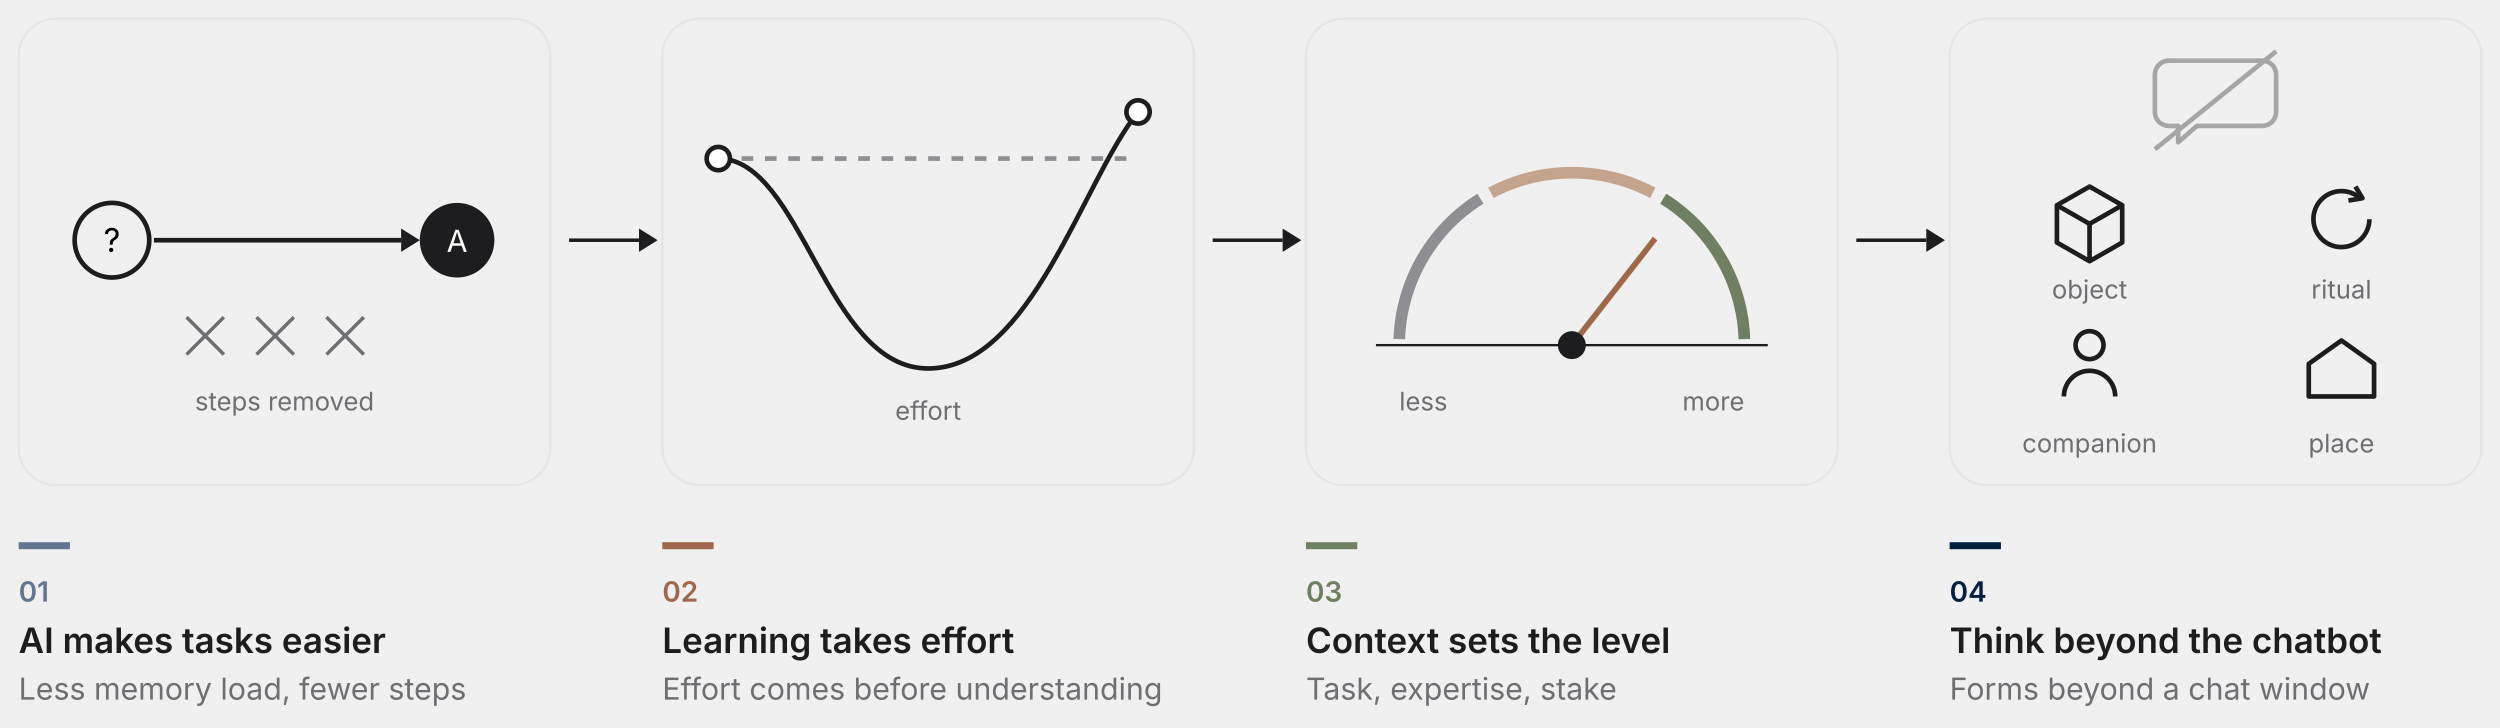
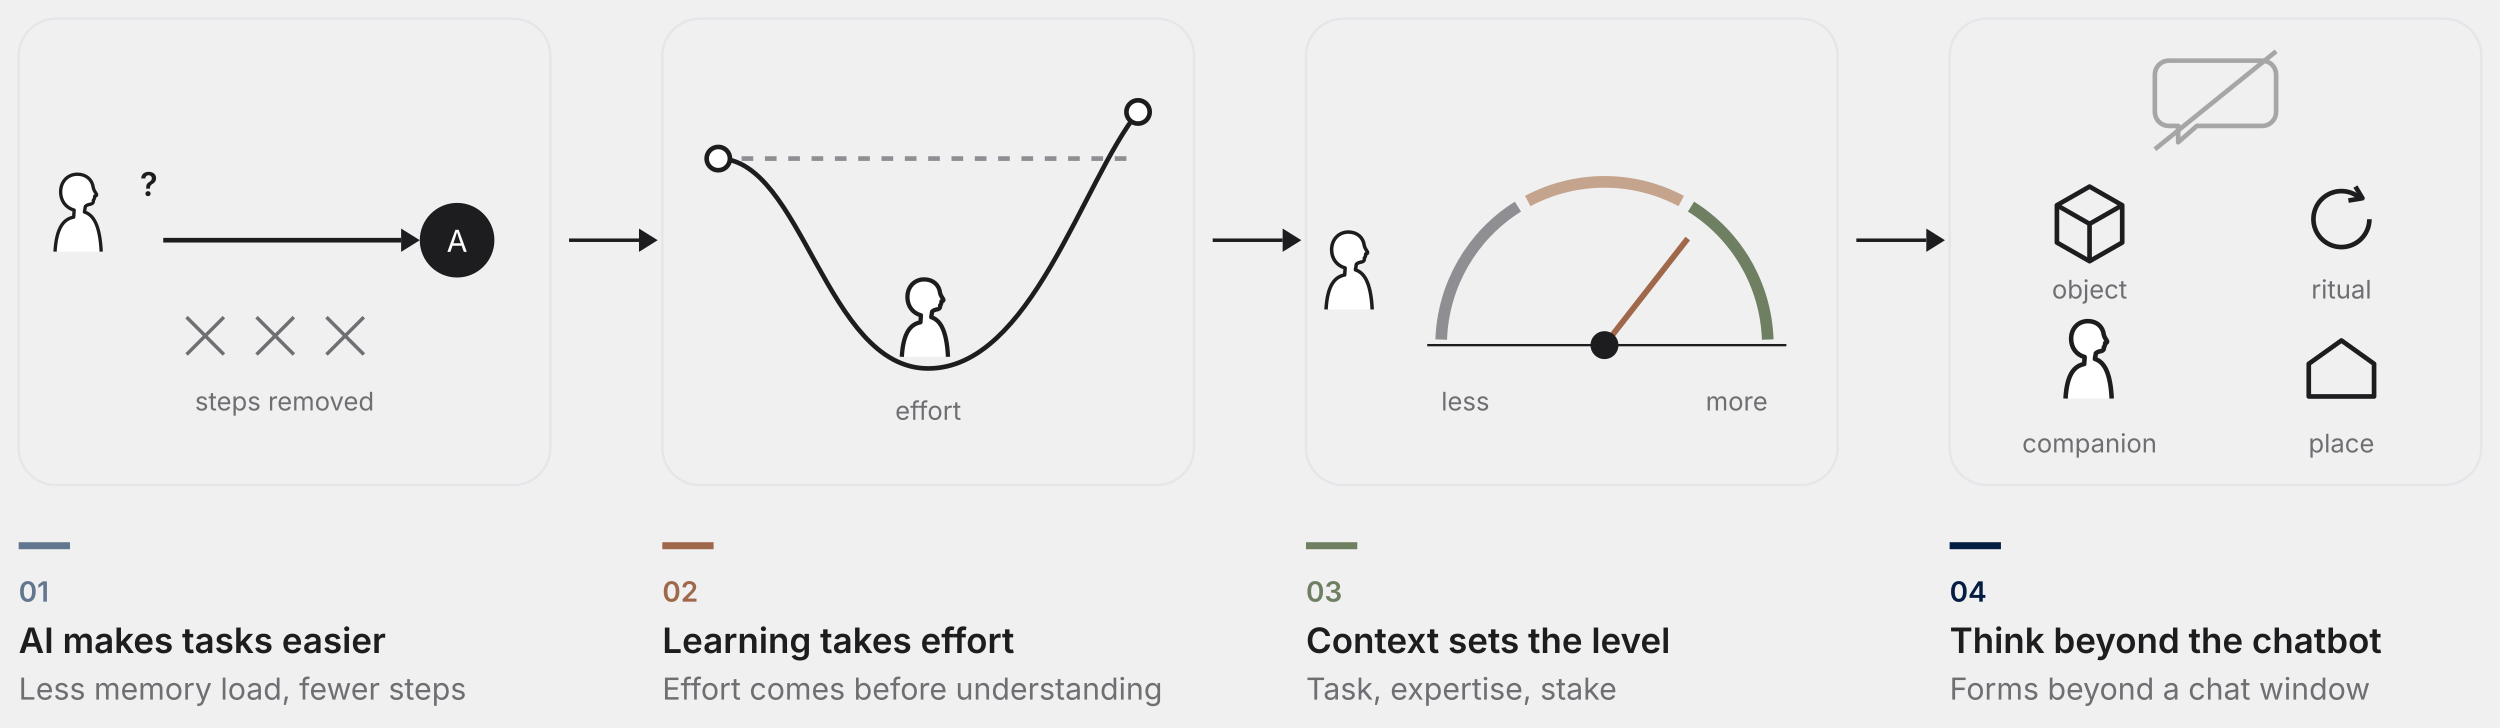
<svg xmlns="http://www.w3.org/2000/svg" viewBox="-8 52 1072 312" font-size="12" font-family="-apple-system, BlinkMacSystemFont, 'SF Pro Text', 'Helvetica Neue', Inter, Arial, sans-serif">
+   <defs>
+     <path id="pf" d="M70 470 C76 362 110 330 150 322 L152 292 C116 282 94 252 94 214 C94 168 126 138 166 138 C204 138 230 162 234 196 C236 206 242 214 248 224 C250 228 246 232 240 232 C240 240 238 246 234 250 C236 258 232 264 224 266 C214 268 206 270 200 276 L196 300 C232 312 262 350 268 470" />
+   </defs>
  <g transform="translate(0 60)">
    <rect x="0" y="0" width="228" height="200" fill="none" stroke="#e5e5ea" rx="16" />
-     <circle cx="40" cy="95" r="16" fill="none" stroke="#1d1d1f" stroke-width="2" />
-     <text x="40" y="100" text-anchor="middle" font-size="14">?</text>
+     <g transform="translate(8.6 52.9) scale(0.1)">
+       <use href="#pf" fill="#fff" stroke="#1d1d1f" stroke-width="14.4" stroke-linejoin="round" />
+     </g>
+     <text x="52" y="76" font-size="14" font-weight="600" fill="#1d1d1f">?</text>
    <circle cx="188" cy="95" r="16" fill="#1d1d1f" />
    <text x="188" y="100" text-anchor="middle" font-size="13" fill="#fff">A</text>
-     <line x1="58" y1="95" x2="164" y2="95" stroke="#1d1d1f" stroke-width="2" />
+     <line x1="62" y1="95" x2="164" y2="95" stroke="#1d1d1f" stroke-width="2" />
    <path d="M164 90 l8 5 l-8 5" fill="#1d1d1f" />
    <path d="M72 128 l16 16 M88 128 l-16 16" stroke="#6e6e73" stroke-width="1.5" />
    <path d="M102 128 l16 16 M118 128 l-16 16" stroke="#6e6e73" stroke-width="1.5" />
    <path d="M132 128 l16 16 M148 128 l-16 16" stroke="#6e6e73" stroke-width="1.5" />
    <text x="114" y="168" text-anchor="middle" font-size="11" fill="#6e6e73">steps removed</text>
    <line x1="0" y1="226" x2="22" y2="226" stroke="#63768f" stroke-width="3" />
    <text x="0" y="250" fill="#63768f" font-weight="600">01</text>
    <text x="0" y="272" font-size="15" font-weight="600" fill="#1d1d1f">AI makes tasks easier</text>
    <text x="0" y="292" font-size="13" fill="#6e6e73">Less memory load, fewer steps</text>
  </g>
  <g transform="translate(276 60)">
    <rect x="0" y="0" width="228" height="200" fill="none" stroke="#e5e5ea" rx="16" />
    <line x1="24" y1="60" x2="204" y2="60" stroke="#8e8e93" stroke-width="2" stroke-dasharray="5 5" />
    <path d="M24 60 C60 60, 70 150, 114 150 S 180 70, 204 40" fill="none" stroke="#1d1d1f" stroke-width="2" />
    <circle cx="24" cy="60" r="5" fill="#fff" stroke="#1d1d1f" stroke-width="2" />
    <circle cx="204" cy="40" r="5" fill="#fff" stroke="#1d1d1f" stroke-width="2" />
+     <g transform="translate(95.7 98) scale(0.1)">
+       <use href="#pf" fill="#fff" stroke="#1d1d1f" stroke-width="18.4" stroke-linejoin="round" />
+     </g>
    <text x="114" y="172" text-anchor="middle" font-size="11" fill="#6e6e73">effort</text>
    <line x1="0" y1="226" x2="22" y2="226" stroke="#a0684a" stroke-width="3" />
    <text x="0" y="250" fill="#a0684a" font-weight="600">02</text>
    <text x="0" y="272" font-size="15" font-weight="600" fill="#1d1d1f">Learning takes effort</text>
    <text x="0" y="292" font-size="13" fill="#6e6e73">Effort comes before understanding</text>
  </g>
  <g transform="translate(552 60)">
    <rect x="0" y="0" width="228" height="200" fill="none" stroke="#e5e5ea" rx="16" />
-     <path d="M40 137.4 A74 74 0 0 1 74.8 77.2" fill="none" stroke="#8e8e93" stroke-width="5" />
-     <path d="M79.3 74.7 A74 74 0 0 1 148.7 74.7" fill="none" stroke="#c4a48c" stroke-width="5" />
-     <path d="M153.2 77.2 A74 74 0 0 1 188 137.4" fill="none" stroke="#6f7f62" stroke-width="5" />
-     <line x1="114" y1="140" x2="149.7" y2="94.3" stroke="#a0684a" stroke-width="2.5" />
-     <circle cx="114" cy="140" r="6" fill="#1d1d1f" />
-     <line x1="30" y1="140" x2="198" y2="140" stroke="#1d1d1f" />
-     <text x="40" y="168" font-size="11" fill="#6e6e73">less</text>
-     <text x="188" y="168" text-anchor="end" font-size="11" fill="#6e6e73">more</text>
+     <path d="M58 137.6 A70 70 0 0 1 90.9 80.6" fill="none" stroke="#8e8e93" stroke-width="5" />
+     <path d="M95.1 78.2 A70 70 0 0 1 160.9 78.2" fill="none" stroke="#c4a48c" stroke-width="5" />
+     <path d="M165.1 80.6 A70 70 0 0 1 198 137.6" fill="none" stroke="#6f7f62" stroke-width="5" />
+     <line x1="128" y1="140" x2="163.7" y2="94.3" stroke="#a0684a" stroke-width="2.5" />
+     <circle cx="128" cy="140" r="6" fill="#1d1d1f" />
+     <line x1="52" y1="140" x2="206" y2="140" stroke="#1d1d1f" />
+     <g transform="translate(1.6 77.7) scale(0.1)">
+       <use href="#pf" fill="#fff" stroke="#1d1d1f" stroke-width="15.1" stroke-linejoin="round" />
+     </g>
+     <text x="58" y="168" font-size="11" fill="#6e6e73">less</text>
+     <text x="198" y="168" text-anchor="end" font-size="11" fill="#6e6e73">more</text>
    <line x1="0" y1="226" x2="22" y2="226" stroke="#6f7f62" stroke-width="3" />
    <text x="0" y="250" fill="#6f7f62" font-weight="600">03</text>
    <text x="0" y="272" font-size="15" font-weight="600" fill="#1d1d1f">Context sets the level</text>
    <text x="0" y="292" font-size="13" fill="#6e6e73">Task, expertise, stake</text>
  </g>
  <g transform="translate(828 60)">
    <rect x="0" y="0" width="228" height="200" fill="none" stroke="#e5e5ea" rx="16" />
    <g opacity=".35">
      <path d="M94 18 h40 a6 6 0 0 1 6 6 v16 a6 6 0 0 1 -6 6 h-28 l-8 7 v-7 h-4 a6 6 0 0 1 -6 -6 v-16 a6 6 0 0 1 6 -6z" fill="none" stroke="#1d1d1f" stroke-width="2" stroke-linejoin="round" />
      <line x1="88" y1="56" x2="140" y2="14" stroke="#1d1d1f" stroke-width="2" />
    </g>
    <g transform="translate(60 86)">
      <path d="M-14 -6 l14 -8 l14 8 v16 l-14 8 l-14 -8z M-14 -6 l14 8 l14 -8 M0 2 v16" fill="none" stroke="#1d1d1f" stroke-width="2" stroke-linejoin="round" />
      <text x="0" y="34" text-anchor="middle" font-size="11" fill="#6e6e73">object</text>
    </g>
    <g transform="translate(168 86)">
      <path d="M12 0 a12 12 0 1 1 -4 -9" fill="none" stroke="#1d1d1f" stroke-width="2" stroke-linejoin="round" />
      <path d="M6 -14 l3 5 l-6 1" fill="none" stroke="#1d1d1f" stroke-width="2" stroke-linejoin="round" />
      <text x="0" y="34" text-anchor="middle" font-size="11" fill="#6e6e73">ritual</text>
    </g>
    <g transform="translate(60 152)">
-       <circle cx="0" cy="-12" r="6" fill="none" stroke="#1d1d1f" stroke-width="2" stroke-linejoin="round" />
-       <path d="M-11 10 a11 11 0 0 1 22 0" fill="none" stroke="#1d1d1f" stroke-width="2" stroke-linejoin="round" />
+       <g transform="translate(-17.3 -36.1) scale(0.1)">
+         <use href="#pf" fill="#fff" stroke="#1d1d1f" stroke-width="19.5" stroke-linejoin="round" />
+       </g>
      <text x="0" y="34" text-anchor="middle" font-size="11" fill="#6e6e73">companion</text>
    </g>
    <g transform="translate(168 152)">
      <path d="M-14 10 v-14 l14 -10 l14 10 v14z" fill="none" stroke="#1d1d1f" stroke-width="2" stroke-linejoin="round" />
      <text x="0" y="34" text-anchor="middle" font-size="11" fill="#6e6e73">place</text>
    </g>
    <line x1="0" y1="226" x2="22" y2="226" stroke="#041e42" stroke-width="3" />
    <text x="0" y="250" fill="#041e42" font-weight="600">04</text>
    <text x="0" y="272" font-size="15" font-weight="600" fill="#1d1d1f">Think beyond the chatbot</text>
    <text x="0" y="292" font-size="13" fill="#6e6e73">Forms beyond a chat window</text>
  </g>
  <line x1="236" y1="155" x2="266" y2="155" stroke="#1d1d1f" stroke-width="1.5" />
  <path d="M266 150 l8 5 l-8 5" fill="#1d1d1f" />
  <line x1="512" y1="155" x2="542" y2="155" stroke="#1d1d1f" stroke-width="1.5" />
  <path d="M542 150 l8 5 l-8 5" fill="#1d1d1f" />
  <line x1="788" y1="155" x2="818" y2="155" stroke="#1d1d1f" stroke-width="1.5" />
  <path d="M818 150 l8 5 l-8 5" fill="#1d1d1f" />
</svg>
